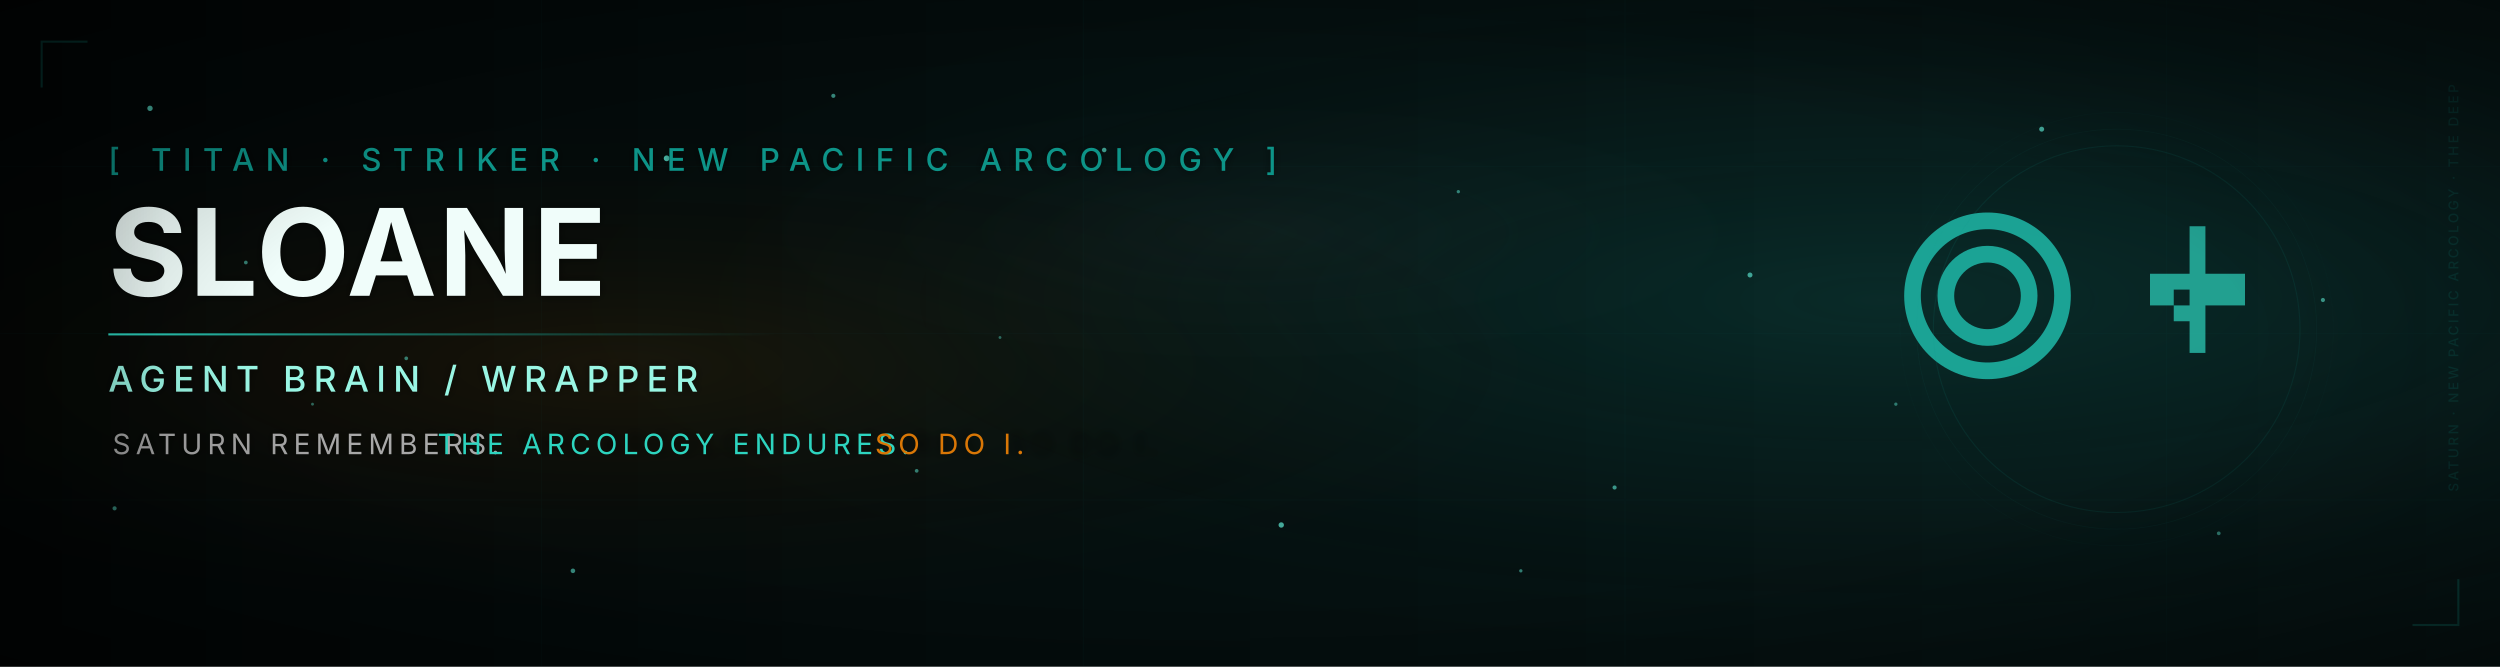
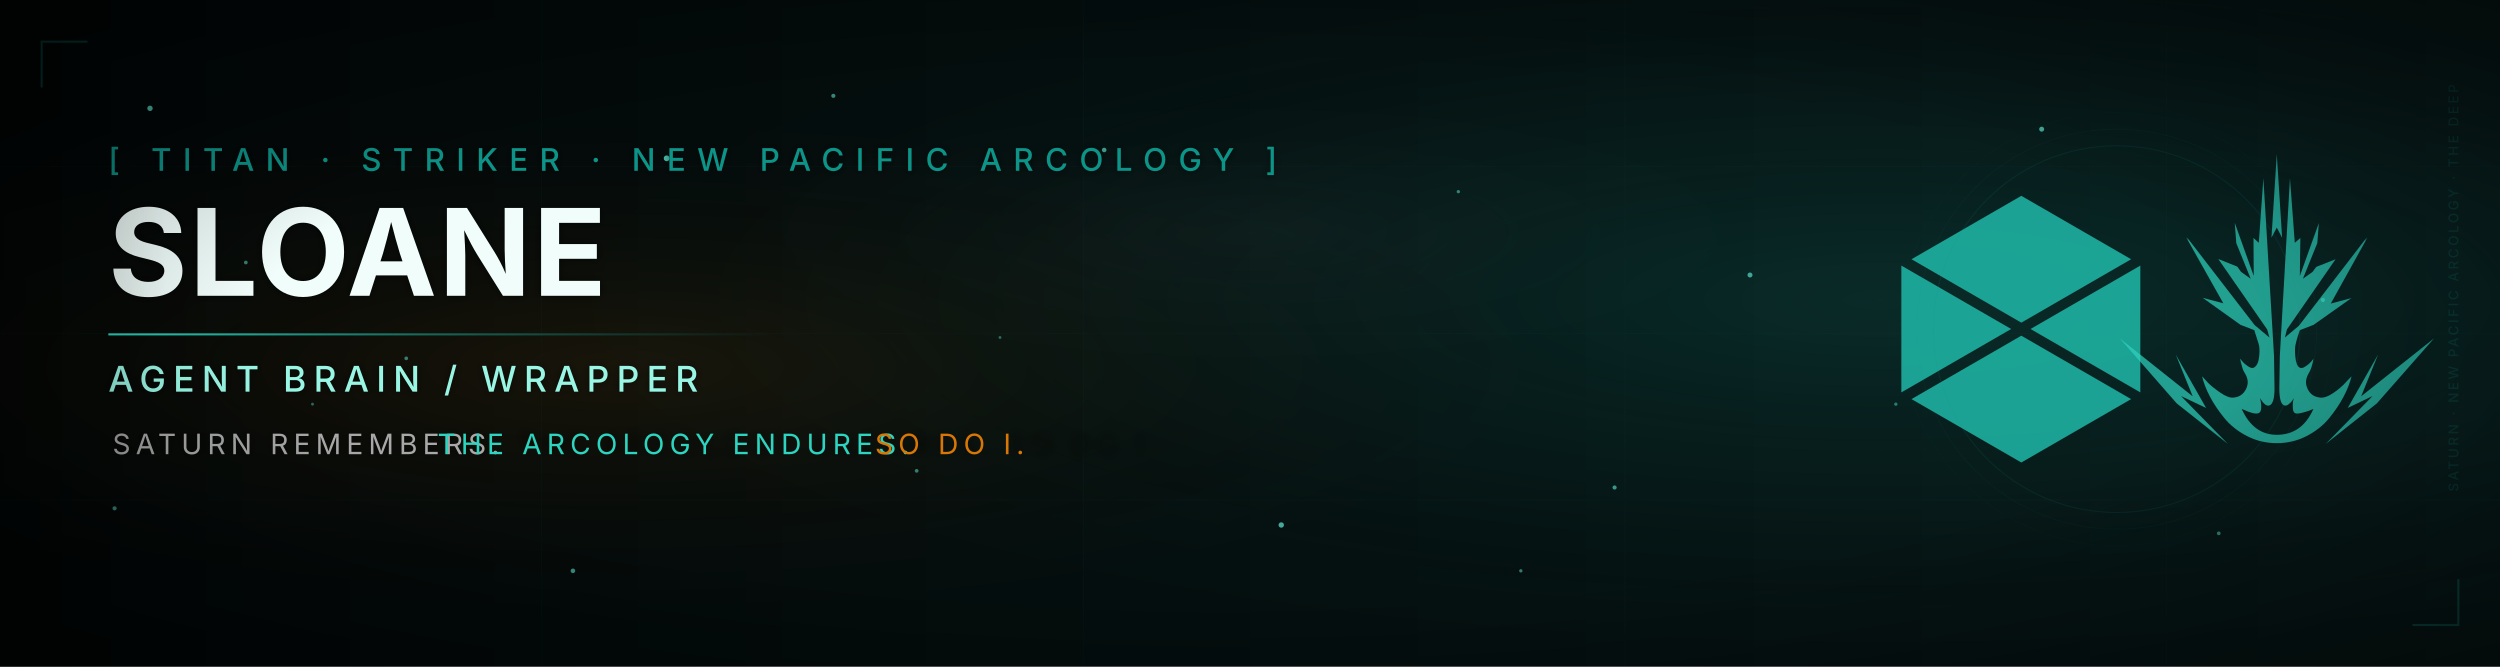
<svg xmlns="http://www.w3.org/2000/svg" viewBox="0 0 1200 320" width="1200" height="320" role="img" aria-label="Sloane - Agent Brain / Wrapper">
  <defs>
    <linearGradient id="space" x1="0" y1="0" x2="1" y2="0">
      <stop offset="0%" stop-color="#020606" />
      <stop offset="40%" stop-color="#040d0d" />
      <stop offset="100%" stop-color="#071616" />
    </linearGradient>
    <radialGradient id="tealglow" cx="0.75" cy="0.45" r="0.58">
      <stop offset="0%" stop-color="#1fb8a8" stop-opacity="0.15" />
      <stop offset="50%" stop-color="#0d9488" stop-opacity="0.06" />
      <stop offset="100%" stop-color="#000" stop-opacity="0" />
    </radialGradient>
    <radialGradient id="ambergow" cx="0.25" cy="0.55" r="0.42">
      <stop offset="0%" stop-color="#d97706" stop-opacity="0.10" />
      <stop offset="100%" stop-color="#000" stop-opacity="0" />
    </radialGradient>
    <radialGradient id="coreglow" cx="0.5" cy="0.35" r="0.25">
      <stop offset="0%" stop-color="#ecfdf5" stop-opacity="0.03" />
      <stop offset="100%" stop-color="#000" stop-opacity="0" />
    </radialGradient>
    <filter id="textsoft" x="-30%" y="-30%" width="160%" height="160%">
      <feGaussianBlur stdDeviation="2" />
    </filter>
    <radialGradient id="vig" cx="0.5" cy="0.5" r="0.72">
      <stop offset="55%" stop-color="#000" stop-opacity="0" />
      <stop offset="100%" stop-color="#000" stop-opacity="0.55" />
    </radialGradient>
    <linearGradient id="accentbar" x1="0" y1="0" x2="1" y2="0">
      <stop offset="0%" stop-color="#2dd4bf" stop-opacity="1" />
      <stop offset="100%" stop-color="#0d9488" stop-opacity="0" />
    </linearGradient>
    <linearGradient id="leftfade" x1="0" y1="0" x2="1" y2="0">
      <stop offset="0%" stop-color="#000" stop-opacity="0.22" />
      <stop offset="25%" stop-color="#000" stop-opacity="0" />
    </linearGradient>
  </defs>
  <rect width="1200" height="320" fill="url(#space)" />
  <rect width="1200" height="320" fill="url(#tealglow)" />
  <rect width="1200" height="320" fill="url(#ambergow)" />
  <rect width="1200" height="320" fill="url(#coreglow)" />
  <g fill="#5eead4">
    <circle cx="72" cy="52" r="1.3" opacity="0.75" />
    <circle cx="195" cy="172" r="0.9" opacity="0.5" />
    <circle cx="320" cy="76" r="1.4" opacity="0.8" />
    <circle cx="440" cy="226" r="0.9" opacity="0.5" />
    <circle cx="530" cy="72" r="1.1" opacity="0.65" />
    <circle cx="615" cy="252" r="1.3" opacity="0.7" />
    <circle cx="700" cy="92" r="0.8" opacity="0.5" />
    <circle cx="775" cy="234" r="1.0" opacity="0.6" />
    <circle cx="55" cy="244" r="1.0" opacity="0.55" />
    <circle cx="980" cy="62" r="1.2" opacity="0.7" />
    <circle cx="1065" cy="256" r="0.9" opacity="0.5" />
    <circle cx="275" cy="274" r="1.1" opacity="0.6" />
    <circle cx="480" cy="162" r="0.7" opacity="0.4" />
    <circle cx="840" cy="132" r="1.2" opacity="0.65" />
    <circle cx="150" cy="194" r="0.7" opacity="0.4" />
    <circle cx="730" cy="274" r="0.8" opacity="0.5" />
    <circle cx="400" cy="46" r="1.0" opacity="0.55" />
    <circle cx="910" cy="194" r="0.8" opacity="0.45" />
    <circle cx="118" cy="126" r="0.9" opacity="0.5" />
    <circle cx="1115" cy="144" r="1.0" opacity="0.6" />
  </g>
  <g stroke="#0d9488" stroke-width="0.35" opacity="0.04">
    <line x1="0" y1="80" x2="1200" y2="80" />
    <line x1="0" y1="160" x2="1200" y2="160" />
    <line x1="0" y1="240" x2="1200" y2="240" />
    <line x1="260" y1="0" x2="260" y2="320" />
    <line x1="520" y1="0" x2="520" y2="320" />
    <line x1="780" y1="0" x2="780" y2="320" />
    <line x1="1040" y1="0" x2="1040" y2="320" />
  </g>
  <g transform="translate(970,158) scale(4.0) translate(-16, -16)" opacity="0.85" fill="#1fb8a8">
-     <path d="M12 2C6.48 2 2 6.48 2 12s4.48 10 10 10 10-4.48 10-10S17.52 2 12 2zm0 18c-4.41 0-8-3.59-8-8s3.59-8 8-8 8 3.59 8 8-3.59 8-8 8z" />
-     <path d="M12 6c3.31 0 6 2.69 6 6s-2.69 6-6 6-6-2.69-6-6 2.69-6 6-6zm0 2c-2.21 0-4 1.79-4 4s1.79 4 4 4 4-1.79 4-4-1.79-4-4-4z" />
+     <path d="m14.839 15.979-13.178-7.609v15.218zm2.322 0 13.178 7.609v-15.218zm5.485-12.175-6.589-3.804-13.178 7.609 13.178 7.609 13.179-7.609zm0 16.784-6.589-3.805-13.178 7.609 13.178 7.608 13.179-7.608-6.59-3.805z" />
  </g>
  <g transform="translate(1070,158) scale(3.8) translate(-16, -16)" opacity="0.7" fill="#2dd4bf">
-     <path d="M13 3h-2v6h-5v4h5v6h2v-6h5v-4h-5V3zm-4 8h2v4h-2v-4z" />
+     <path d="M17.024 8.096l0.48 0.672 1.216 0.864-1.824-4.512-0.192-2.56 2.4 6.72-0.032-4.8 0.672 0.608 0.576-8.16 1.344 22.432 0.064 4.128q0 1.92-0.64 2.144-0.288 0.096-0.576-0.144t-0.448-0.528l-0.16-0.256q0.384 1.728-0.224 1.92-0.256 0.096-0.784-0.048t-0.912-0.336l-0.384-0.16v0.032q1.472 3.232 4.416 3.232 3.168 0 4.608-3.232v-0.032q-0.192 0.096-0.496 0.208t-0.912 0.272-0.864 0.064-0.304-0.576 0.016-0.896l0.096-0.448q-0.064 0.128-0.176 0.304t-0.432 0.448-0.608 0.176q-0.608-0.224-0.608-2.144l0.064-4.128 1.28-22.432 0.608 8.16 0.704-0.608-0.064 4.8 2.4-6.688-0.192 2.528-1.824 4.512 1.216-0.864 0.48-0.64 2.432-0.96-6.144 8.864-0.256 1.024 2.208-1.856q-0.704 1.952-0.832 2.624-0.16 0.512-0.064 1.616t0.512 1.392q0.288 0.192 0.736-0.096t0.768-0.64l0.288-0.384q-0.224 1.28-0.608 1.856-0.608 1.024-0.128 2t1.568 1.072q0.672 0.096 1.664-0.576t1.632-1.408l0.672-0.704q-0.288 1.216-0.992 2.56t-1.824 2.72-2.864 2.272-3.76 0.896-3.76-0.896-2.864-2.272-1.824-2.72-0.992-2.56q0.288 0.32 0.736 0.8t1.52 1.232 1.744 0.656q1.056-0.096 1.552-1.072t-0.144-2q-0.192-0.288-0.304-0.64t-0.208-0.768-0.096-0.448q0.128 0.16 0.336 0.416t0.688 0.576 0.768 0.128q0.512-0.32 0.624-1.408t-0.080-1.6l-0.832-2.624 2.208 1.856-0.288-1.024-6.176-8.896zM24.16 16.416l9.216-12-0.256 0.48 0.352-0.48-4.64 8.352 2.624-0.704-4.8 3.392zM10.56 4.384l0.352 0.448-0.256-0.448 9.28 12.032-2.496-0.96-4.8-3.424 2.624 0.704zM22.016 3.168l-0.672 1.28 0.672-10.56 0.672 10.56zM28.192 30.496l5.92-6.048-3.136 1.504 3.84-6.752-2.144 5.28 9.216-7.328-7.232 8.224zM15.84 30.496l-5.92-6.048 3.168 1.504-3.84-6.752 2.144 5.28-9.216-7.328 7.2 8.224z" />
  </g>
  <g fill="none" stroke="#0d9488">
    <circle cx="1016" cy="158" r="88" stroke-width="0.5" opacity="0.12" />
    <circle cx="1016" cy="158" r="96" stroke-width="0.3" opacity="0.07" />
    <circle cx="1016" cy="158" r="104" stroke-width="0.2" opacity="0.04" />
  </g>
  <g font-family="'Haas Grot Disp Trial', 'Haas Grot Text Trial', 'Inter', -apple-system, BlinkMacSystemFont, sans-serif" filter="url(#textsoft)" opacity="0.55">
    <text x="52" y="82" font-size="15" font-weight="500" fill="#020606" letter-spacing="5.5">[ TITAN · STRIKER · NEW PACIFIC ARCOLOGY ]</text>
    <text x="52" y="142" font-size="58" font-weight="700" fill="#020606" letter-spacing="1">SLOANE</text>
    <text x="52" y="188" font-size="17" font-weight="500" fill="#020606" letter-spacing="3.5">AGENT BRAIN  /  WRAPPER</text>
    <text x="54" y="218" font-size="13.5" font-weight="400" fill="#020606" letter-spacing="2.5">SATURN REMEMBERS. THE ARCOLOGY ENDURES. SO DO I.</text>
  </g>
  <g font-family="'Haas Grot Disp Trial', 'Haas Grot Text Trial', 'Inter', -apple-system, BlinkMacSystemFont, sans-serif">
    <text x="52" y="82" font-size="15" font-weight="500" fill="#0d9488" letter-spacing="5.5">[ TITAN · STRIKER · NEW PACIFIC ARCOLOGY ]</text>
    <text x="52" y="142" font-size="58" font-weight="700" fill="#f0fdfa" letter-spacing="1">SLOANE</text>
    <text x="52" y="188" font-size="17" font-weight="500" fill="#99f6e4" letter-spacing="3.5">AGENT BRAIN  /  WRAPPER</text>
    <text x="54" y="218" font-size="13.5" font-weight="400" fill="#a8a8a8" letter-spacing="2.5">SATURN REMEMBERS. <tspan x="210" fill="#2dd4bf">THE ARCOLOGY ENDURES. <tspan x="420" fill="#d97706">SO DO I.</tspan>
      </tspan>
    </text>
  </g>
  <rect x="52" y="160" width="320" height="1" fill="url(#accentbar)" />
  <text transform="translate(1180, 236) rotate(-90)" font-family="'Haas Grot Disp Trial', 'Haas Grot Text Trial', 'Inter', sans-serif" font-size="6.5" font-weight="500" letter-spacing="1.2" fill="#0d9488" opacity="0.18">SATURN  ·  NEW PACIFIC ARCOLOGY  ·  THE DEEP</text>
  <g fill="none" stroke="#0d9488" stroke-width="1" opacity="0.35">
    <path d="M 20 42 L 20 20 L 42 20" />
    <path d="M 1180 278 L 1180 300 L 1158 300" />
  </g>
  <rect width="320" height="320" fill="url(#leftfade)" />
  <rect width="1200" height="320" fill="url(#vig)" pointer-events="none" />
</svg>
